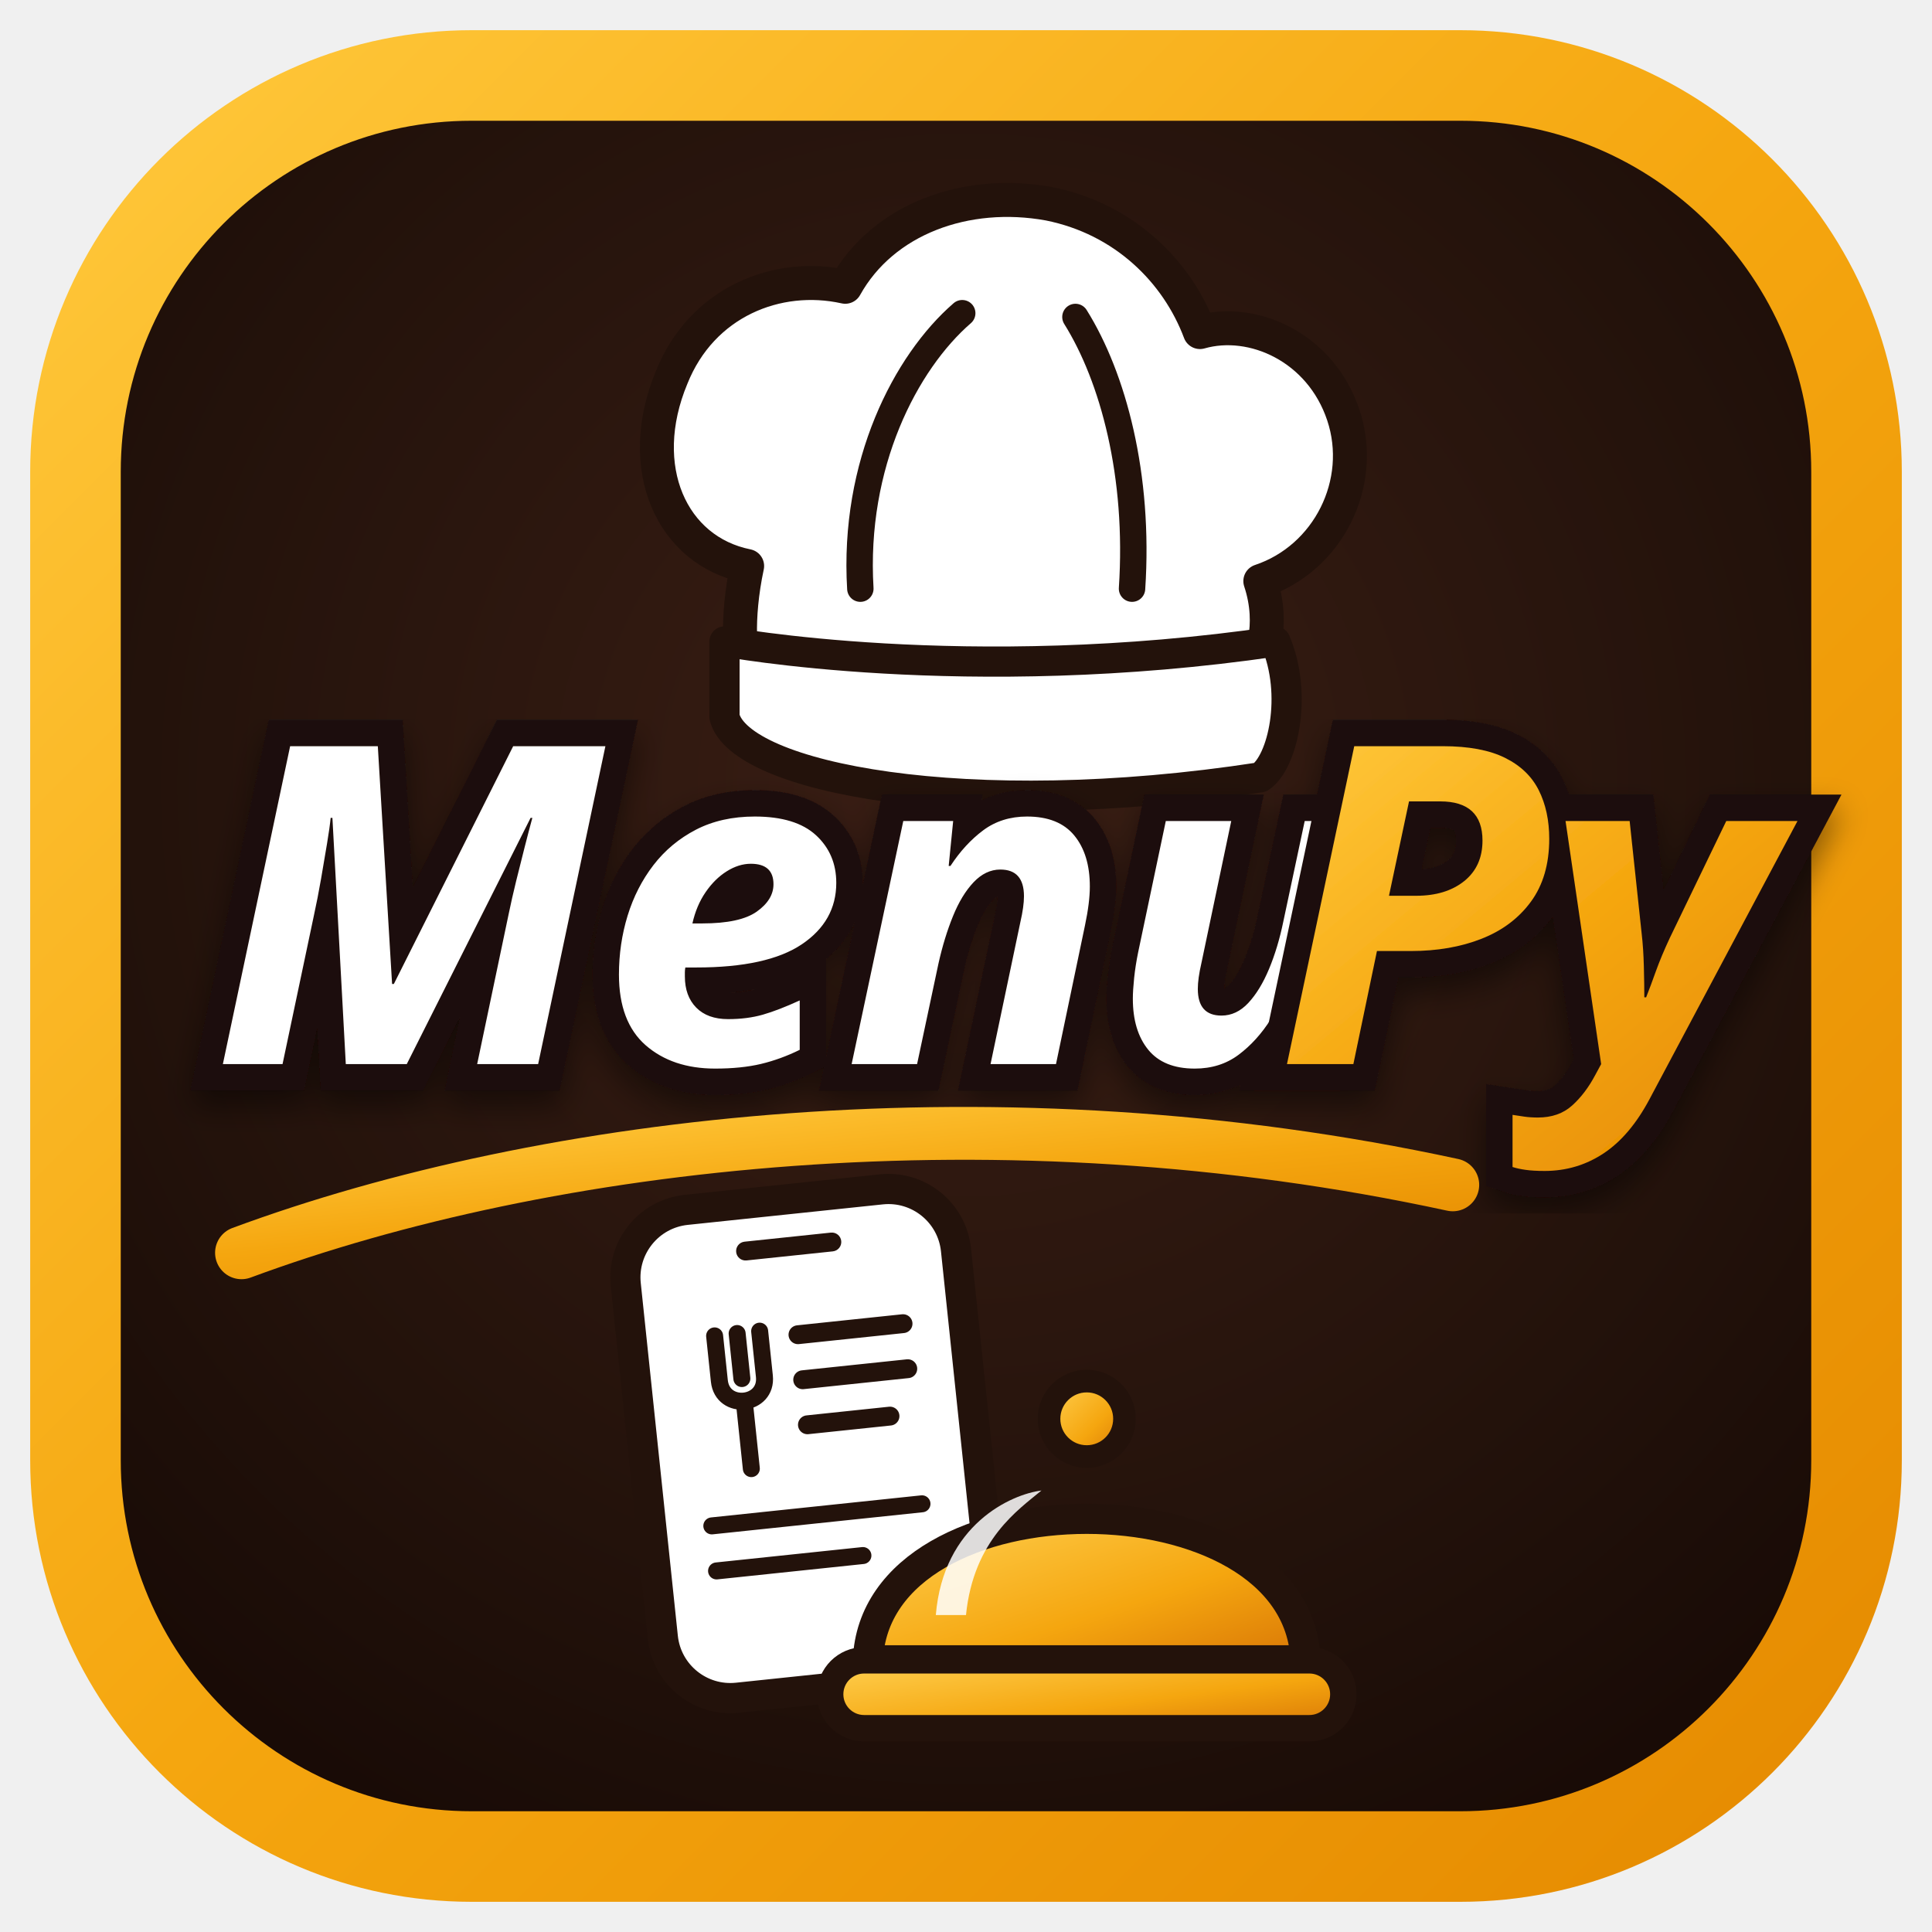
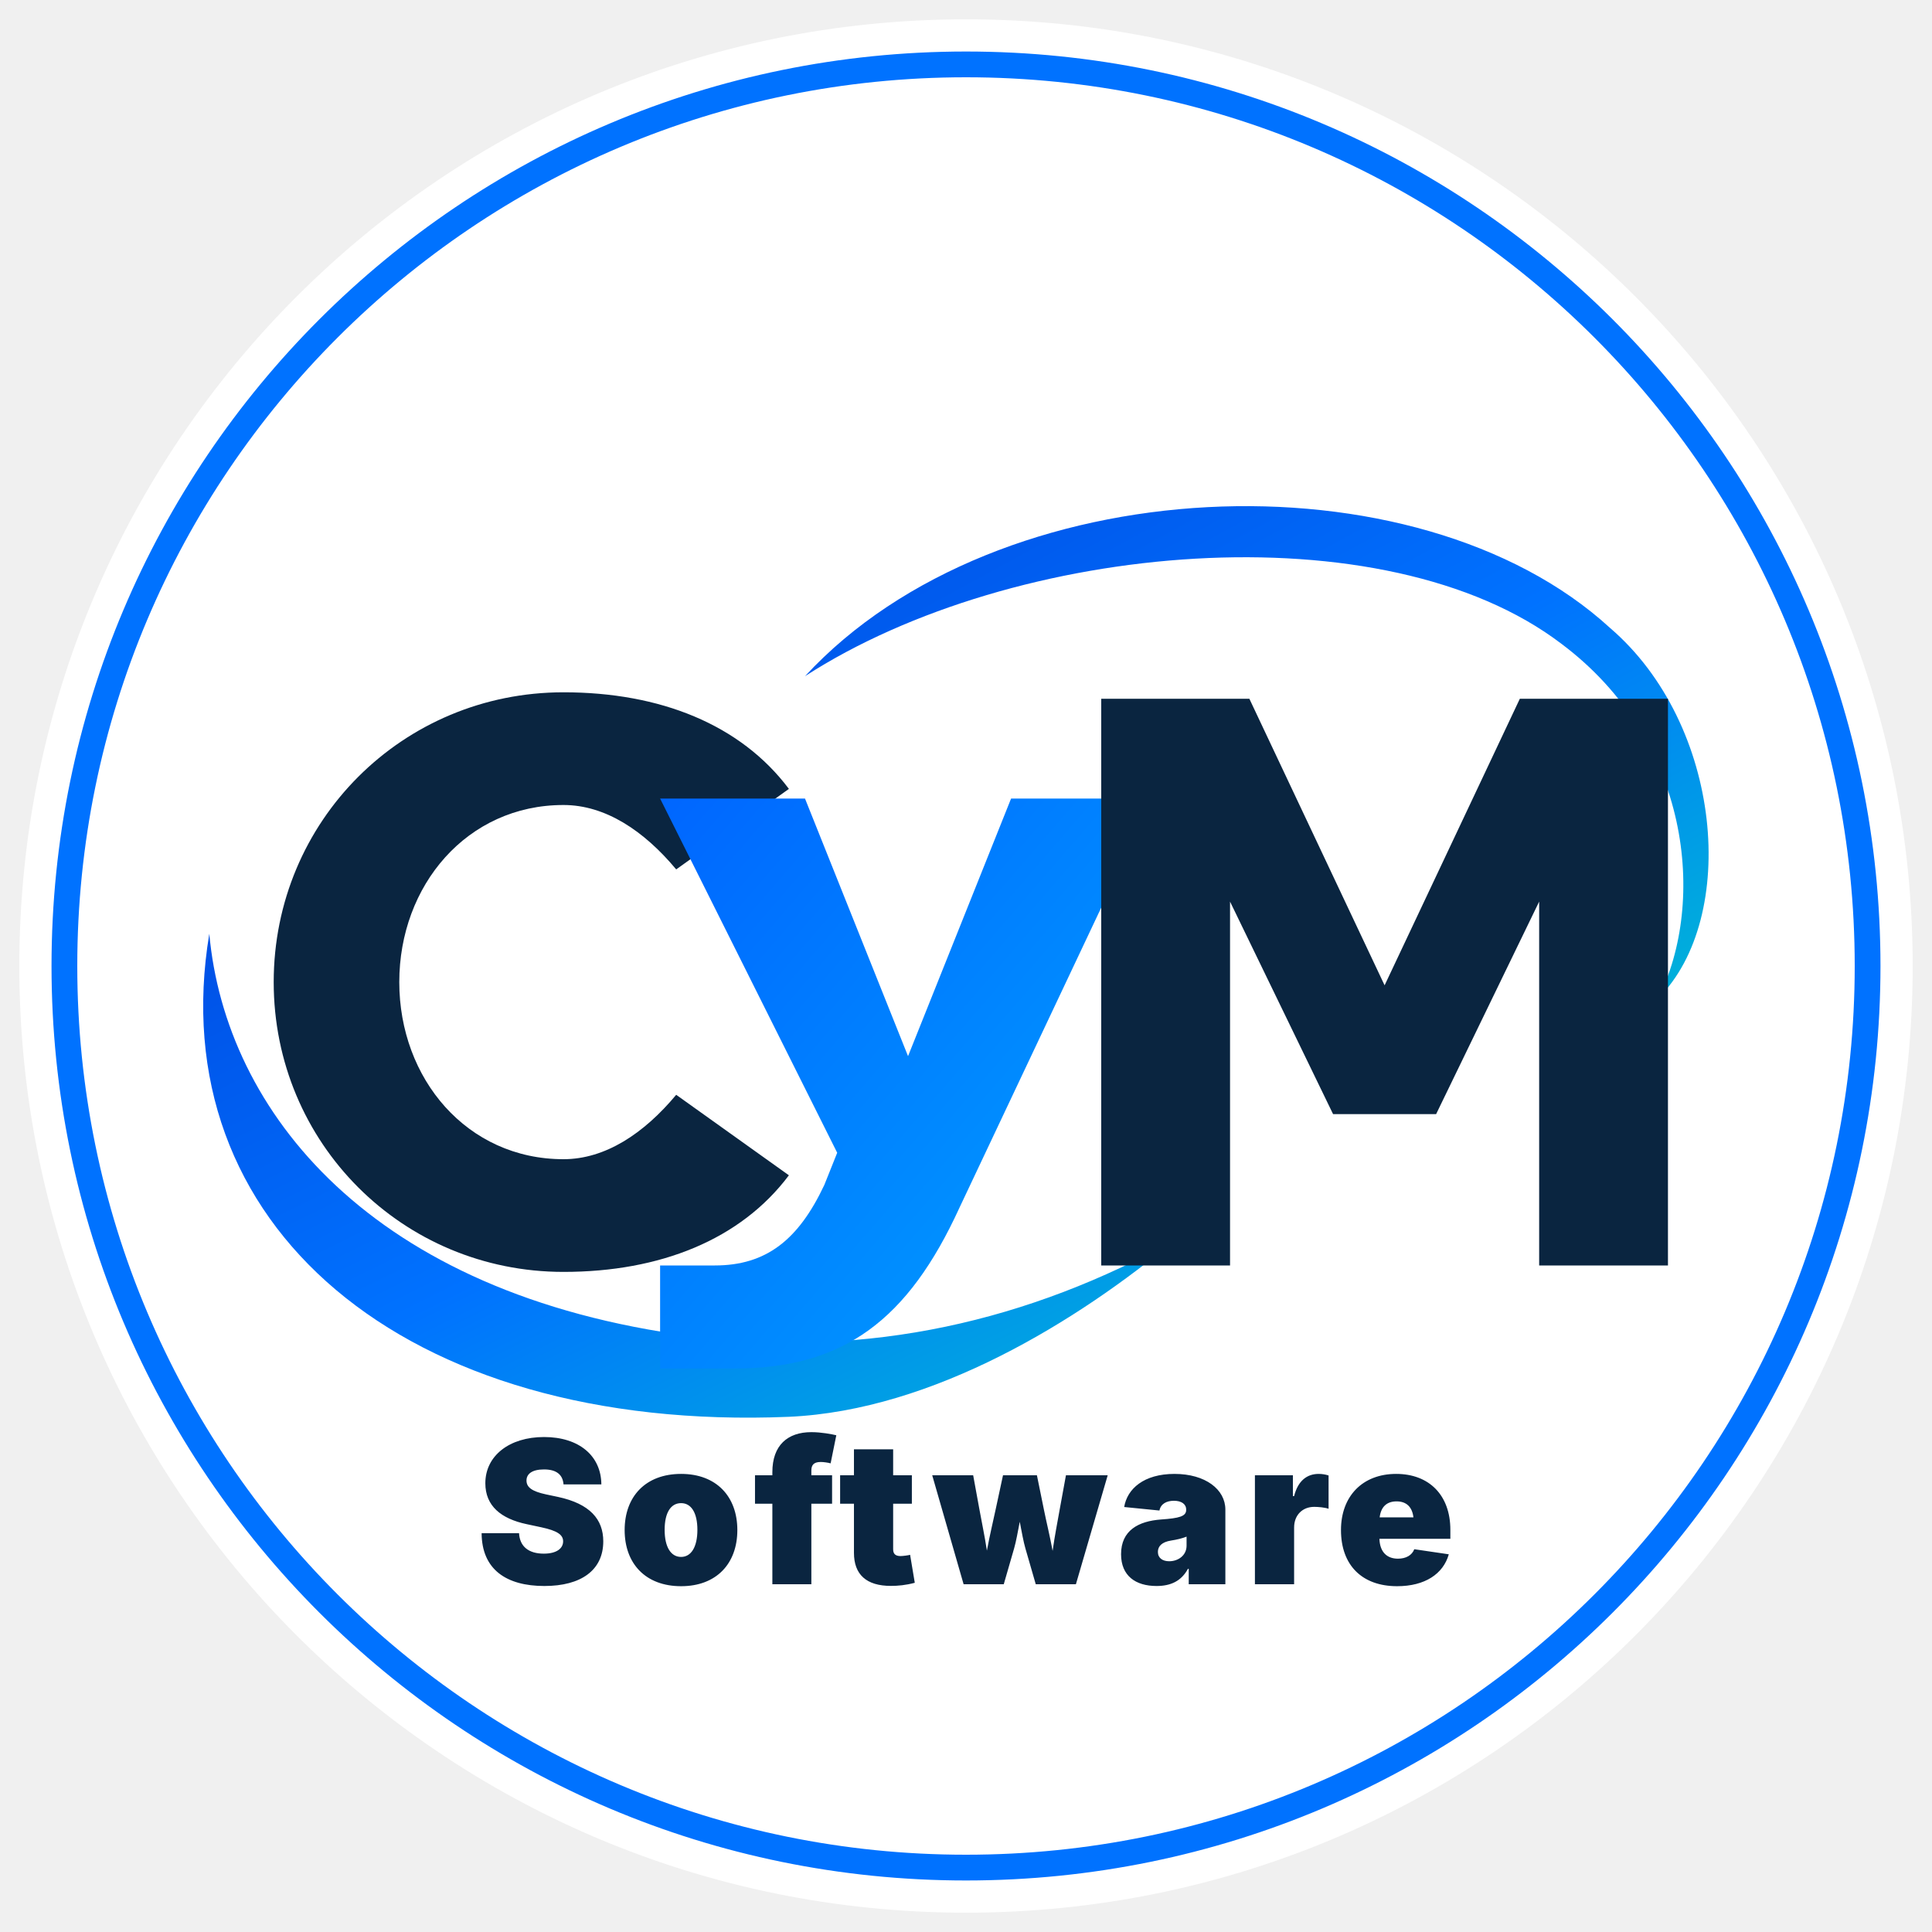
- <svg xmlns="http://www.w3.org/2000/svg" viewBox="0 0 512 512" width="512" height="512">
+ <svg xmlns="http://www.w3.org/2000/svg" viewBox="0 0 600 600" width="600" height="600">
  <defs>
-     <radialGradient id="bgGlow" cx="50%" cy="40%" r="65%">
-       <stop offset="0%" stop-color="#3A1E14" />
-       <stop offset="70%" stop-color="#23120B" />
-       <stop offset="100%" stop-color="#190B06" />
-     </radialGradient>
-     <linearGradient id="goldBorder" x1="0%" y1="0%" x2="100%" y2="100%">
-       <stop offset="0%" stop-color="#FFC83B" />
-       <stop offset="50%" stop-color="#F5A60F" />
-       <stop offset="100%" stop-color="#E58A00" />
+     <linearGradient id="cymOrbitGrad" x1="0%" y1="0%" x2="100%" y2="100%">
+       <stop offset="0%" stop-color="#0050E6" />
+       <stop offset="50%" stop-color="#0072FF" />
+       <stop offset="100%" stop-color="#00B4D8" />
    </linearGradient>
-     <linearGradient id="goldCloche" x1="0%" y1="0%" x2="100%" y2="100%">
-       <stop offset="0%" stop-color="#FFD152" />
-       <stop offset="60%" stop-color="#F5A60F" />
-       <stop offset="100%" stop-color="#D97706" />
+     <linearGradient id="cymYGrad" x1="0%" y1="0%" x2="100%" y2="100%">
+       <stop offset="0%" stop-color="#0066FF" />
+       <stop offset="100%" stop-color="#00A2FF" />
    </linearGradient>
-     <filter id="shadow" x="-10%" y="-10%" width="120%" height="120%">
-       <feDropShadow dx="0" dy="4" stdDeviation="4" flood-color="#000000" flood-opacity="0.45" />
-     </filter>
  </defs>
-   <rect x="20" y="20" width="472" height="472" rx="105" ry="105" fill="url(#bgGlow)" stroke="url(#goldBorder)" stroke-width="24" stroke-linejoin="round" />
-   <g transform="translate(160, 48)">
-     <path d="M 38,128 C 36,128 35,116 38,102 C 18,98 8,76 18,52 C 26,32 46,24 64,28 C 74,10 96,2 118,6 C 138,10 152,24 158,40 C 172,36 190,44 196,62 C 202,80 192,100 174,106 C 178,118 174,128 172,128 Z" fill="#FFFFFF" stroke="#23120B" stroke-width="9" stroke-linecap="round" stroke-linejoin="round" />
-     <path d="M 68,108 C 66,75 80,48 95,35" fill="none" stroke="#23120B" stroke-width="7" stroke-linecap="round" />
-     <path d="M 125,36 C 135,52 142,78 140,108" fill="none" stroke="#23120B" stroke-width="7" stroke-linecap="round" />
-     <path d="M 32,122 C 32,122 96,134 178,122 C 184,136 180,154 174,158 C 96,170 36,158 32,142 Z" fill="#FFFFFF" stroke="#23120B" stroke-width="8" stroke-linejoin="round" />
-   </g>
-   <g filter="url(#shadow)">
-     <text x="56" y="282" font-family="'Fredoka', 'Comfortaa', 'Baloo 2', 'Arial Rounded MT Bold', 'Montserrat', sans-serif" font-size="118" font-weight="900" font-style="italic" fill="#FFFFFF" stroke="#1F0F09" stroke-width="14" paint-order="stroke fill" letter-spacing="-1">Menu</text>
-     <text x="338" y="282" font-family="'Fredoka', 'Comfortaa', 'Baloo 2', 'Arial Rounded MT Bold', 'Montserrat', sans-serif" font-size="118" font-weight="900" font-style="italic" fill="url(#goldBorder)" stroke="#1F0F09" stroke-width="14" paint-order="stroke fill" letter-spacing="-1">Py</text>
-   </g>
-   <path d="M 64,332 C 145,302 265,288 385,314" fill="none" stroke="url(#goldBorder)" stroke-width="14" stroke-linecap="round" />
-   <g transform="translate(170, 318)">
-     <g transform="rotate(-6, 40, 60)">
-       <rect x="0" y="0" width="88" height="130" rx="18" ry="18" fill="#FFFFFF" stroke="#23120B" stroke-width="8" />
-       <rect x="30" y="10" width="28" height="5" rx="2.5" fill="#23120B" />
-       <g transform="translate(18, 30)">
-         <path d="M 4,4 L 4,16 M 10,4 L 10,16 M 16,4 L 16,16 M 4,16 C 4,24 16,24 16,16 M 10,24 L 10,40" fill="none" stroke="#23120B" stroke-width="4.5" stroke-linecap="round" stroke-linejoin="round" />
-       </g>
-       <line x1="44" y1="36" x2="72" y2="36" stroke="#23120B" stroke-width="5" stroke-linecap="round" />
-       <line x1="44" y1="48" x2="72" y2="48" stroke="#23120B" stroke-width="5" stroke-linecap="round" />
-       <line x1="44" y1="60" x2="66" y2="60" stroke="#23120B" stroke-width="5" stroke-linecap="round" />
-       <line x1="16" y1="84" x2="72" y2="84" stroke="#23120B" stroke-width="4.5" stroke-linecap="round" />
-       <line x1="16" y1="96" x2="55" y2="96" stroke="#23120B" stroke-width="4.5" stroke-linecap="round" />
-     </g>
-     <g transform="translate(56, 44)">
-       <circle cx="62" cy="14" r="10" fill="url(#goldCloche)" stroke="#23120B" stroke-width="6" />
-       <path d="M 4,78 C 6,28 118,28 120,78 Z" fill="url(#goldCloche)" stroke="#23120B" stroke-width="8" stroke-linejoin="round" />
-       <path d="M 22,66 C 24,42 42,34 50,33 C 44,38 32,46 30,66 Z" fill="#FFFFFF" opacity="0.85" />
-       <rect x="-6" y="78" width="136" height="18" rx="9" ry="9" fill="url(#goldCloche)" stroke="#23120B" stroke-width="7" />
-     </g>
-   </g>
+   <circle cx="300" cy="300" r="294" fill="#FFFFFF" />
+   <circle cx="300" cy="300" r="280" stroke="#0072FF" stroke-width="8" fill="none" />
+   <path d="M 250,210 C 310,145 440,140 500,195 C 535,225 540,285 515,310 C 530,280 525,230 485,200 C 430,158 315,168 250,210 Z" fill="url(#cymOrbitGrad)" />
+   <path d="M 65,290 C 50,380 125,445 245,440 C 290,438 335,410 365,385 C 320,410 270,422 215,415 C 115,402 70,345 65,290 Z" fill="url(#cymOrbitGrad)" />
+   <path d="M 245,245 C 230,225 205,215 175,215 C 125,215 85,255 85,305 C 85,355 125,395 175,395 C 205,395 230,385 245,365 L 210,340 C 200,352 188,360 175,360 C 145,360 124,335 124,305 C 124,275 145,250 175,250 C 188,250 200,258 210,270 Z" fill="#0A2540" />
+   <path d="M 205,248 L 250,248 L 282,328 L 314,248 L 358,248 L 298,375 C 282,410 262,425 228,425 L 205,425 L 205,393 L 222,393 C 238,393 248,385 256,368 L 260,358 Z" fill="url(#cymYGrad)" />
+   <path d="M 342,217 L 388,217 L 430,306 L 472,217 L 518,217 L 518,393 L 478,393 L 478,280 L 446,346 L 414,346 L 382,280 L 382,393 L 342,393 Z" fill="#0A2540" />
+   <text x="300" y="492" text-anchor="middle" font-family="'Montserrat', 'Inter', -apple-system, BlinkMacSystemFont, 'Segoe UI', Roboto, sans-serif" font-weight="900" font-size="62" letter-spacing="3" fill="#0A2540">Software</text>
</svg>
